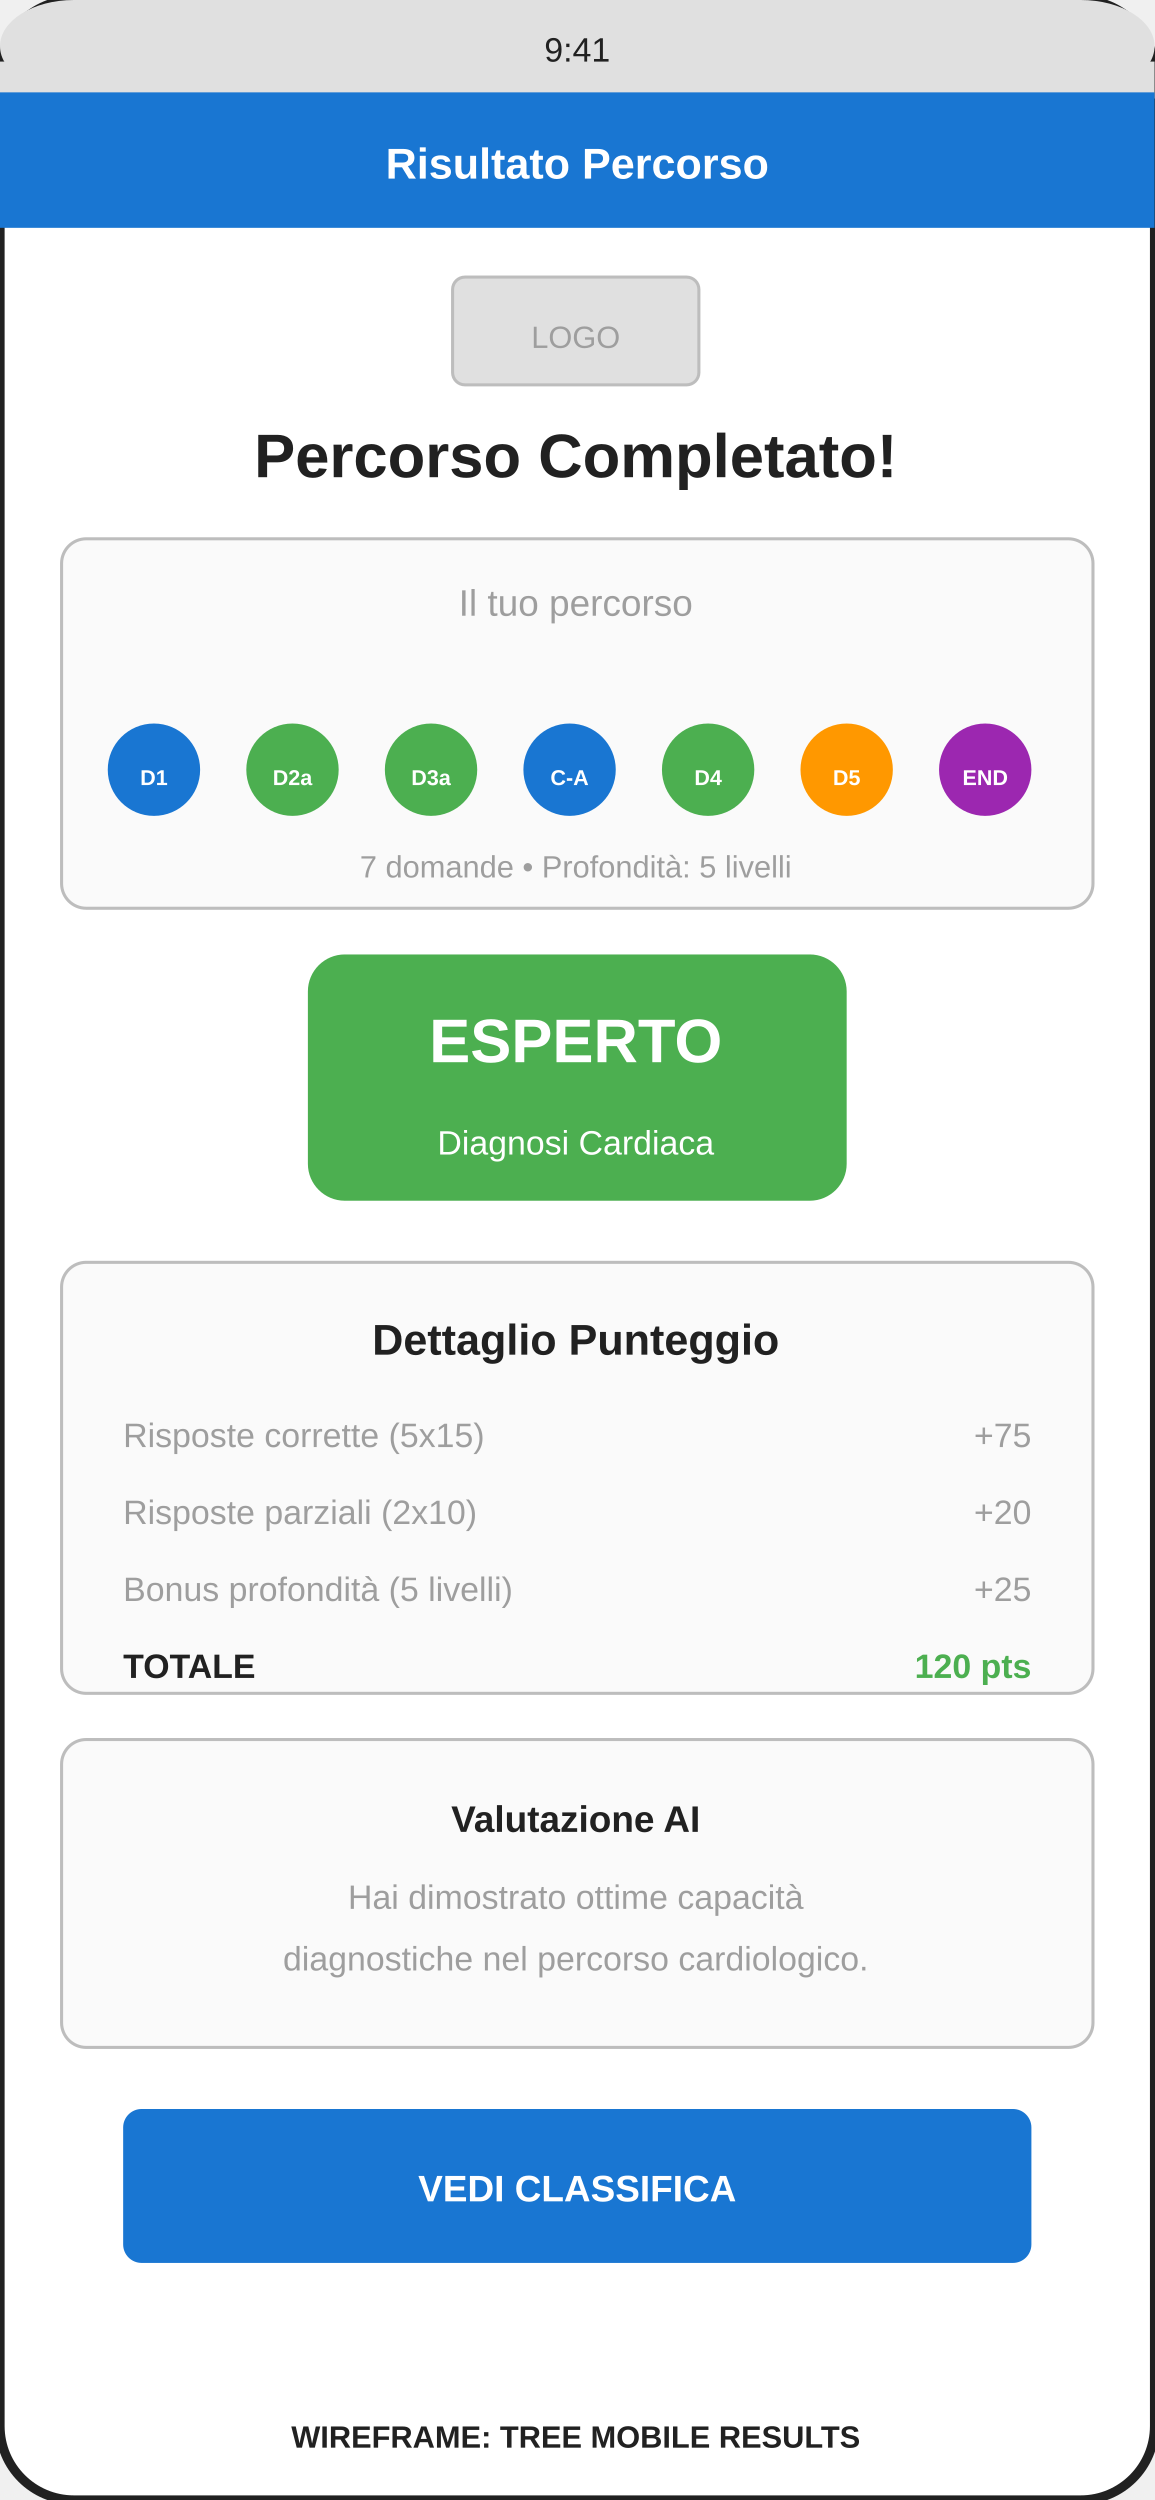
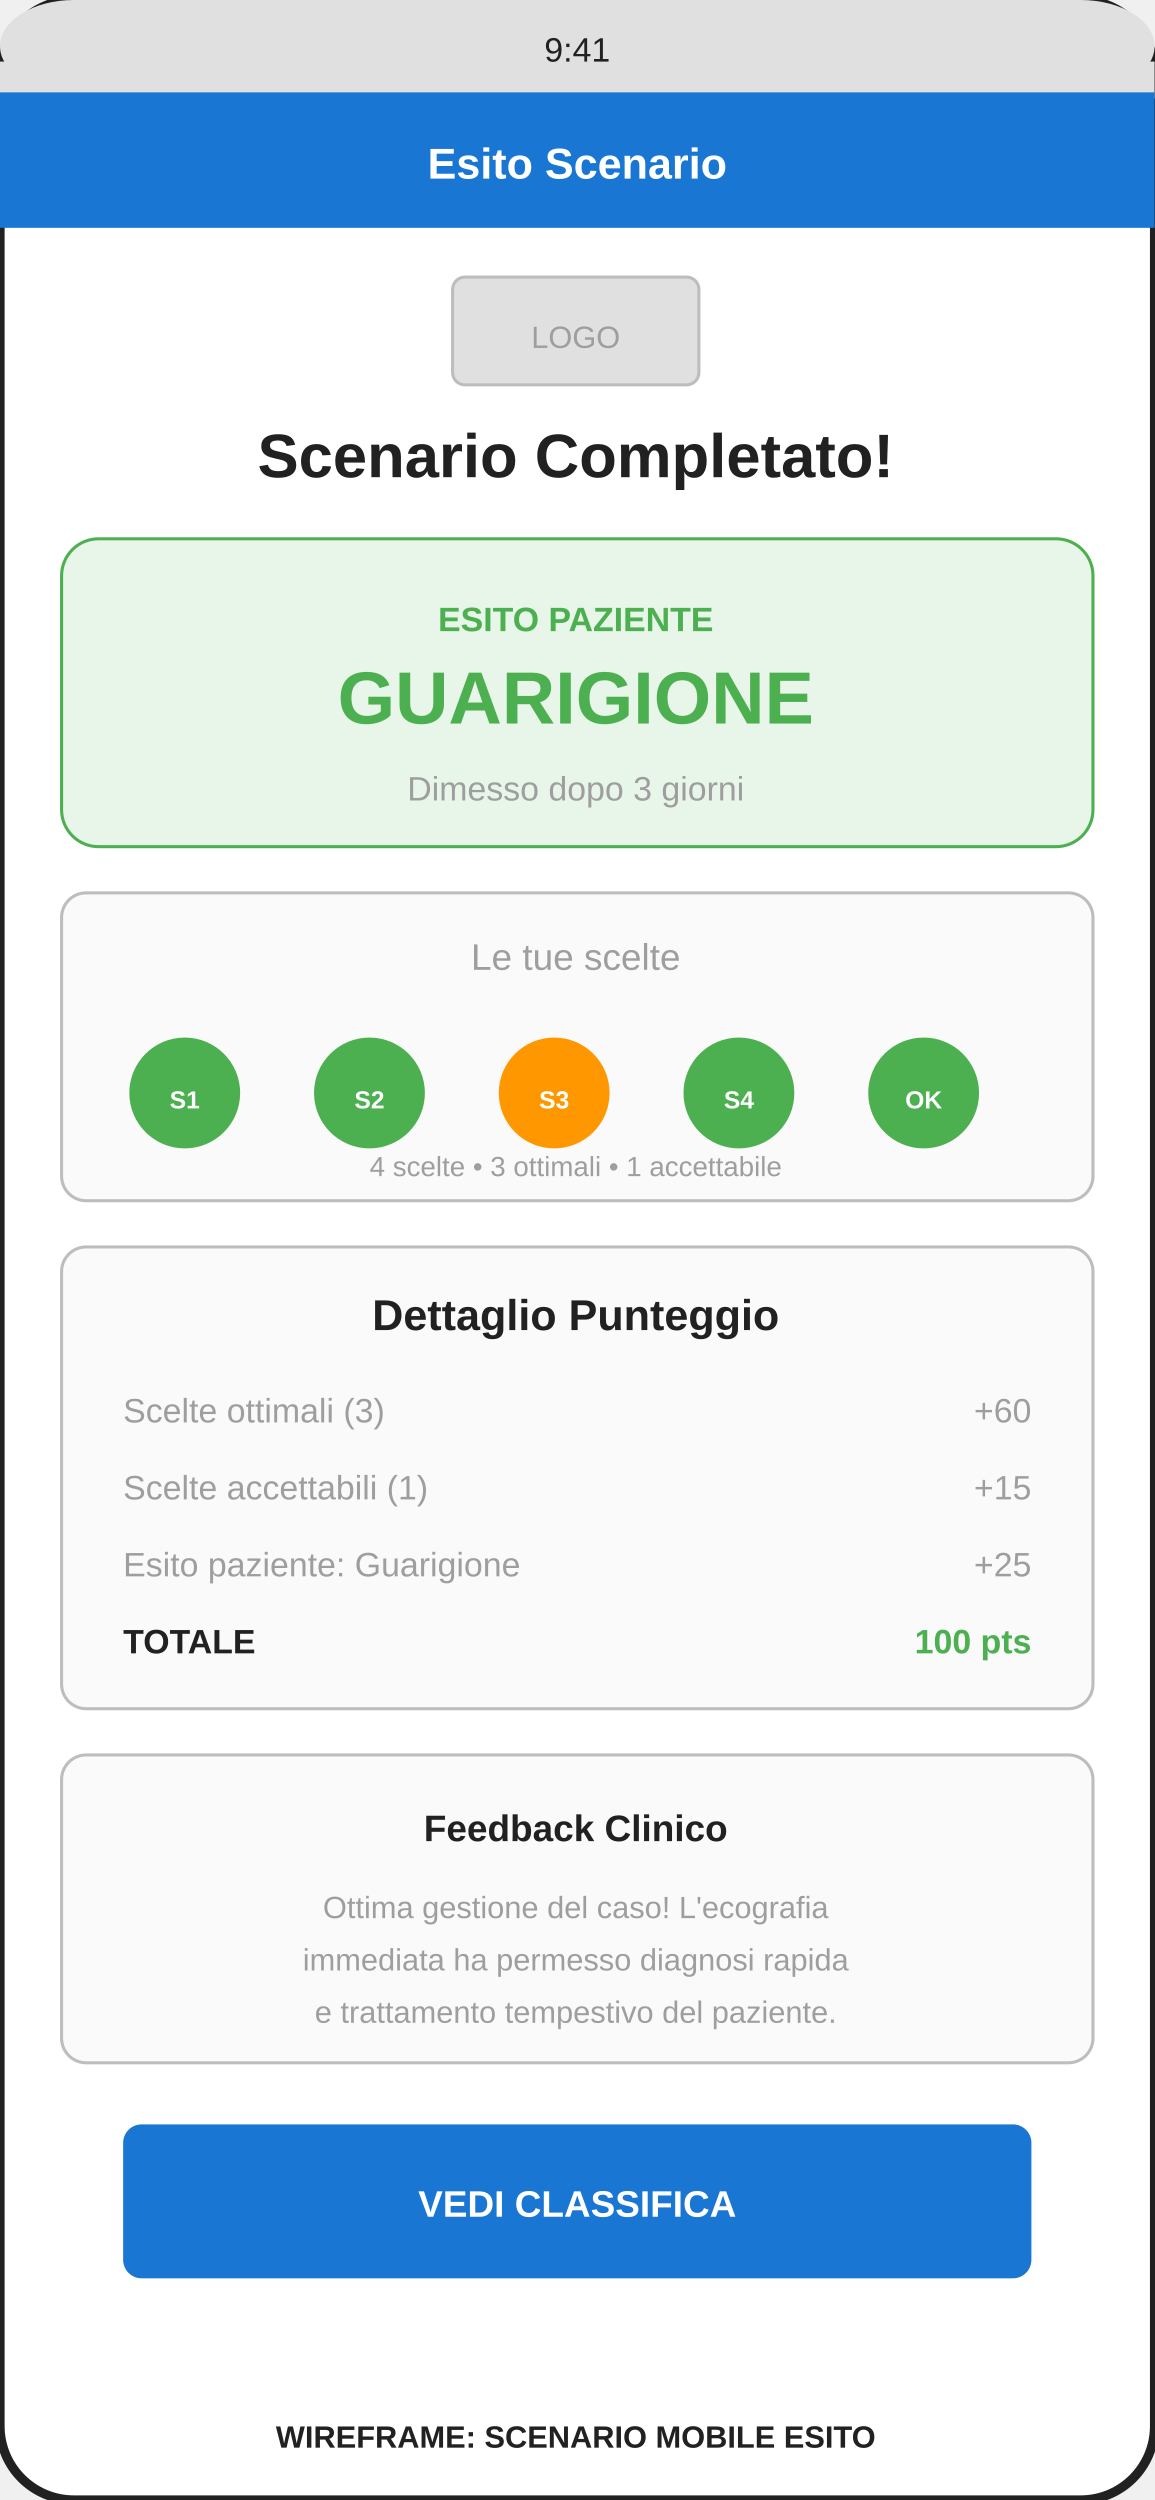
<svg xmlns="http://www.w3.org/2000/svg" baseProfile="full" height="812" version="1.1" width="375">
  <defs />
-   <g id="tree_mobile_results">
+   <g id="scenario_mobile_results">
    <g id="phone_frame">
      <rect fill="#FFFFFF" height="812" rx="24" ry="24" stroke="#212121" stroke-width="3" width="375" x="0" y="0" />
      <rect fill="#E0E0E0" height="30" rx="24" ry="24" width="375" x="0" y="0" />
      <rect fill="#E0E0E0" height="12" width="375" x="0" y="20" />
      <text fill="#212121" style="font-family: Arial, sans-serif; font-size: 11px; font-weight: normal" text-anchor="middle" x="187.5" y="20">9:41</text>
      <rect fill="#1976D2" height="44" rx="0" ry="0" width="375" x="0" y="30" />
-       <text fill="#FFFFFF" style="font-family: Arial, sans-serif; font-size: 14px; font-weight: bold" text-anchor="middle" x="187.5" y="58">Risultato Percorso</text>
+       <text fill="#FFFFFF" style="font-family: Arial, sans-serif; font-size: 14px; font-weight: bold" text-anchor="middle" x="187.5" y="58">Esito Scenario</text>
    </g>
    <g id="logo">
      <rect fill="#E0E0E0" height="35" rx="4" ry="4" stroke="#BDBDBD" stroke-width="1" width="80" x="147" y="90" />
      <text fill="#9E9E9E" style="font-family: Arial, sans-serif; font-size: 10px; font-weight: normal" text-anchor="middle" x="187" y="113">LOGO</text>
    </g>
-     <text fill="#212121" style="font-family: Arial, sans-serif; font-size: 20px; font-weight: bold" text-anchor="middle" x="187" y="155">Percorso Completato!</text>
-     <line stroke="#1976D2" stroke-width="2" x1="65" x2="80" y1="250" y2="250" />
-     <line stroke="#4CAF50" stroke-width="2" x1="110" x2="125" y1="250" y2="250" />
-     <line stroke="#4CAF50" stroke-width="2" x1="155" x2="170" y1="250" y2="250" />
-     <line stroke="#1976D2" stroke-width="2" x1="200" x2="215" y1="250" y2="250" />
-     <line stroke="#4CAF50" stroke-width="2" x1="245" x2="260" y1="250" y2="250" />
-     <line stroke="#FF9800" stroke-width="2" x1="290" x2="305" y1="250" y2="250" />
+     <text fill="#212121" style="font-family: Arial, sans-serif; font-size: 20px; font-weight: bold" text-anchor="middle" x="187" y="155">Scenario Completato!</text>
+     <g id="outcome">
+       <rect fill="#E8F5E9" height="100" rx="12" ry="12" stroke="#4CAF50" stroke-width="1" width="335" x="20" y="175" />
+       <text fill="#4CAF50" style="font-family: Arial, sans-serif; font-size: 11px; font-weight: bold" text-anchor="middle" x="187" y="205">ESITO PAZIENTE</text>
+       <text fill="#4CAF50" style="font-family: Arial, sans-serif; font-size: 24px; font-weight: bold" text-anchor="middle" x="187" y="235">GUARIGIONE</text>
+       <text fill="#9E9E9E" style="font-family: Arial, sans-serif; font-size: 11px; font-weight: normal" text-anchor="middle" x="187" y="260">Dimesso dopo 3 giorni</text>
+     </g>
+     <line stroke="#4CAF50" stroke-width="2" x1="78" x2="102" y1="355" y2="355" />
+     <line stroke="#4CAF50" stroke-width="2" x1="138" x2="162" y1="355" y2="355" />
+     <line stroke="#FF9800" stroke-width="2" x1="198" x2="222" y1="355" y2="355" />
+     <line stroke="#4CAF50" stroke-width="2" x1="258" x2="282" y1="355" y2="355" />
    <g id="path_viz">
-       <rect fill="#FAFAFA" height="120" rx="8" ry="8" stroke="#BDBDBD" stroke-width="1" width="335" x="20" y="175" />
-       <text fill="#9E9E9E" style="font-family: Arial, sans-serif; font-size: 12px; font-weight: normal" text-anchor="middle" x="187" y="200">Il tuo percorso</text>
-       <circle cx="50" cy="250" fill="#1976D2" r="15" />
-       <text fill="#FFFFFF" style="font-family: Arial, sans-serif; font-size: 7px; font-weight: bold" text-anchor="middle" x="50" y="255">D1</text>
-       <circle cx="95" cy="250" fill="#4CAF50" r="15" />
-       <text fill="#FFFFFF" style="font-family: Arial, sans-serif; font-size: 7px; font-weight: bold" text-anchor="middle" x="95" y="255">D2a</text>
-       <circle cx="140" cy="250" fill="#4CAF50" r="15" />
-       <text fill="#FFFFFF" style="font-family: Arial, sans-serif; font-size: 7px; font-weight: bold" text-anchor="middle" x="140" y="255">D3a</text>
-       <circle cx="185" cy="250" fill="#1976D2" r="15" />
-       <text fill="#FFFFFF" style="font-family: Arial, sans-serif; font-size: 7px; font-weight: bold" text-anchor="middle" x="185" y="255">C-A</text>
-       <circle cx="230" cy="250" fill="#4CAF50" r="15" />
-       <text fill="#FFFFFF" style="font-family: Arial, sans-serif; font-size: 7px; font-weight: bold" text-anchor="middle" x="230" y="255">D4</text>
-       <circle cx="275" cy="250" fill="#FF9800" r="15" />
-       <text fill="#FFFFFF" style="font-family: Arial, sans-serif; font-size: 7px; font-weight: bold" text-anchor="middle" x="275" y="255">D5</text>
-       <circle cx="320" cy="250" fill="#9C27B0" r="15" />
-       <text fill="#FFFFFF" style="font-family: Arial, sans-serif; font-size: 7px; font-weight: bold" text-anchor="middle" x="320" y="255">END</text>
-       <text fill="#9E9E9E" style="font-family: Arial, sans-serif; font-size: 10px; font-weight: normal" text-anchor="middle" x="187" y="285">7 domande • Profondità: 5 livelli</text>
-     </g>
-     <g id="badge">
-       <rect fill="#4CAF50" height="80" rx="12" ry="12" width="175" x="100" y="310" />
-       <text fill="#FFFFFF" style="font-family: Arial, sans-serif; font-size: 20px; font-weight: bold" text-anchor="middle" x="187" y="345">ESPERTO</text>
-       <text fill="#FFFFFF" style="font-family: Arial, sans-serif; font-size: 11px; font-weight: normal" text-anchor="middle" x="187" y="375">Diagnosi Cardiaca</text>
+       <rect fill="#FAFAFA" height="100" rx="8" ry="8" stroke="#BDBDBD" stroke-width="1" width="335" x="20" y="290" />
+       <text fill="#9E9E9E" style="font-family: Arial, sans-serif; font-size: 12px; font-weight: normal" text-anchor="middle" x="187" y="315">Le tue scelte</text>
+       <circle cx="60" cy="355" fill="#4CAF50" r="18" />
+       <text fill="#FFFFFF" style="font-family: Arial, sans-serif; font-size: 8px; font-weight: bold" text-anchor="middle" x="60" y="360">S1</text>
+       <circle cx="120" cy="355" fill="#4CAF50" r="18" />
+       <text fill="#FFFFFF" style="font-family: Arial, sans-serif; font-size: 8px; font-weight: bold" text-anchor="middle" x="120" y="360">S2</text>
+       <circle cx="180" cy="355" fill="#FF9800" r="18" />
+       <text fill="#FFFFFF" style="font-family: Arial, sans-serif; font-size: 8px; font-weight: bold" text-anchor="middle" x="180" y="360">S3</text>
+       <circle cx="240" cy="355" fill="#4CAF50" r="18" />
+       <text fill="#FFFFFF" style="font-family: Arial, sans-serif; font-size: 8px; font-weight: bold" text-anchor="middle" x="240" y="360">S4</text>
+       <circle cx="300" cy="355" fill="#4CAF50" r="18" />
+       <text fill="#FFFFFF" style="font-family: Arial, sans-serif; font-size: 8px; font-weight: bold" text-anchor="middle" x="300" y="360">OK</text>
+       <text fill="#9E9E9E" style="font-family: Arial, sans-serif; font-size: 9px; font-weight: normal" text-anchor="middle" x="187" y="382">4 scelte • 3 ottimali • 1 accettabile</text>
    </g>
    <g id="score">
-       <rect fill="#FAFAFA" height="140" rx="8" ry="8" stroke="#BDBDBD" stroke-width="1" width="335" x="20" y="410" />
-       <text fill="#212121" style="font-family: Arial, sans-serif; font-size: 14px; font-weight: bold" text-anchor="middle" x="187" y="440">Dettaglio Punteggio</text>
-       <text fill="#9E9E9E" style="font-family: Arial, sans-serif; font-size: 11px; font-weight: normal" text-anchor="start" x="40" y="470">Risposte corrette (5x15)</text>
-       <text fill="#9E9E9E" style="font-family: Arial, sans-serif; font-size: 11px; font-weight: normal" text-anchor="end" x="335" y="470">+75</text>
-       <text fill="#9E9E9E" style="font-family: Arial, sans-serif; font-size: 11px; font-weight: normal" text-anchor="start" x="40" y="495">Risposte parziali (2x10)</text>
-       <text fill="#9E9E9E" style="font-family: Arial, sans-serif; font-size: 11px; font-weight: normal" text-anchor="end" x="335" y="495">+20</text>
-       <text fill="#9E9E9E" style="font-family: Arial, sans-serif; font-size: 11px; font-weight: normal" text-anchor="start" x="40" y="520">Bonus profondità (5 livelli)</text>
-       <text fill="#9E9E9E" style="font-family: Arial, sans-serif; font-size: 11px; font-weight: normal" text-anchor="end" x="335" y="520">+25</text>
-       <text fill="#212121" style="font-family: Arial, sans-serif; font-size: 11px; font-weight: bold" text-anchor="start" x="40" y="545">TOTALE</text>
-       <text fill="#4CAF50" style="font-family: Arial, sans-serif; font-size: 11px; font-weight: bold" text-anchor="end" x="335" y="545">120 pts</text>
+       <rect fill="#FAFAFA" height="150" rx="8" ry="8" stroke="#BDBDBD" stroke-width="1" width="335" x="20" y="405" />
+       <text fill="#212121" style="font-family: Arial, sans-serif; font-size: 14px; font-weight: bold" text-anchor="middle" x="187" y="432">Dettaglio Punteggio</text>
+       <text fill="#9E9E9E" style="font-family: Arial, sans-serif; font-size: 11px; font-weight: normal" text-anchor="start" x="40" y="462">Scelte ottimali (3)</text>
+       <text fill="#9E9E9E" style="font-family: Arial, sans-serif; font-size: 11px; font-weight: normal" text-anchor="end" x="335" y="462">+60</text>
+       <text fill="#9E9E9E" style="font-family: Arial, sans-serif; font-size: 11px; font-weight: normal" text-anchor="start" x="40" y="487">Scelte accettabili (1)</text>
+       <text fill="#9E9E9E" style="font-family: Arial, sans-serif; font-size: 11px; font-weight: normal" text-anchor="end" x="335" y="487">+15</text>
+       <text fill="#9E9E9E" style="font-family: Arial, sans-serif; font-size: 11px; font-weight: normal" text-anchor="start" x="40" y="512">Esito paziente: Guarigione</text>
+       <text fill="#9E9E9E" style="font-family: Arial, sans-serif; font-size: 11px; font-weight: normal" text-anchor="end" x="335" y="512">+25</text>
+       <text fill="#212121" style="font-family: Arial, sans-serif; font-size: 11px; font-weight: bold" text-anchor="start" x="40" y="537">TOTALE</text>
+       <text fill="#4CAF50" style="font-family: Arial, sans-serif; font-size: 11px; font-weight: bold" text-anchor="end" x="335" y="537">100 pts</text>
    </g>
    <g id="feedback">
-       <rect fill="#FAFAFA" height="100" rx="8" ry="8" stroke="#BDBDBD" stroke-width="1" width="335" x="20" y="565" />
-       <text fill="#212121" style="font-family: Arial, sans-serif; font-size: 12px; font-weight: bold" text-anchor="middle" x="187" y="595">Valutazione AI</text>
-       <text fill="#9E9E9E" style="font-family: Arial, sans-serif; font-size: 11px; font-weight: normal" text-anchor="middle" x="187" y="620">Hai dimostrato ottime capacità</text>
-       <text fill="#9E9E9E" style="font-family: Arial, sans-serif; font-size: 11px; font-weight: normal" text-anchor="middle" x="187" y="640">diagnostiche nel percorso cardiologico.</text>
+       <rect fill="#FAFAFA" height="100" rx="8" ry="8" stroke="#BDBDBD" stroke-width="1" width="335" x="20" y="570" />
+       <text fill="#212121" style="font-family: Arial, sans-serif; font-size: 12px; font-weight: bold" text-anchor="middle" x="187" y="598">Feedback Clinico</text>
+       <text fill="#9E9E9E" style="font-family: Arial, sans-serif; font-size: 10px; font-weight: normal" text-anchor="middle" x="187" y="623">Ottima gestione del caso! L'ecografia</text>
+       <text fill="#9E9E9E" style="font-family: Arial, sans-serif; font-size: 10px; font-weight: normal" text-anchor="middle" x="187" y="640">immediata ha permesso diagnosi rapida</text>
+       <text fill="#9E9E9E" style="font-family: Arial, sans-serif; font-size: 10px; font-weight: normal" text-anchor="middle" x="187" y="657">e trattamento tempestivo del paziente.</text>
    </g>
    <g id="button_VEDI_CLASSIFICA">
-       <rect fill="#1976D2" height="50" rx="6" ry="6" width="295" x="40" y="685" />
-       <text fill="#FFFFFF" style="font-family: Arial, sans-serif; font-size: 12px; font-weight: bold" text-anchor="middle" x="187.5" y="715.0">VEDI CLASSIFICA</text>
+       <rect fill="#1976D2" height="50" rx="6" ry="6" width="295" x="40" y="690" />
+       <text fill="#FFFFFF" style="font-family: Arial, sans-serif; font-size: 12px; font-weight: bold" text-anchor="middle" x="187.5" y="720.0">VEDI CLASSIFICA</text>
    </g>
-     <text fill="#212121" style="font-family: Arial, sans-serif; font-size: 10px; font-weight: bold" text-anchor="middle" x="187" y="795">WIREFRAME: TREE MOBILE RESULTS</text>
+     <text fill="#212121" style="font-family: Arial, sans-serif; font-size: 10px; font-weight: bold" text-anchor="middle" x="187" y="795">WIREFRAME: SCENARIO MOBILE ESITO</text>
  </g>
</svg>
